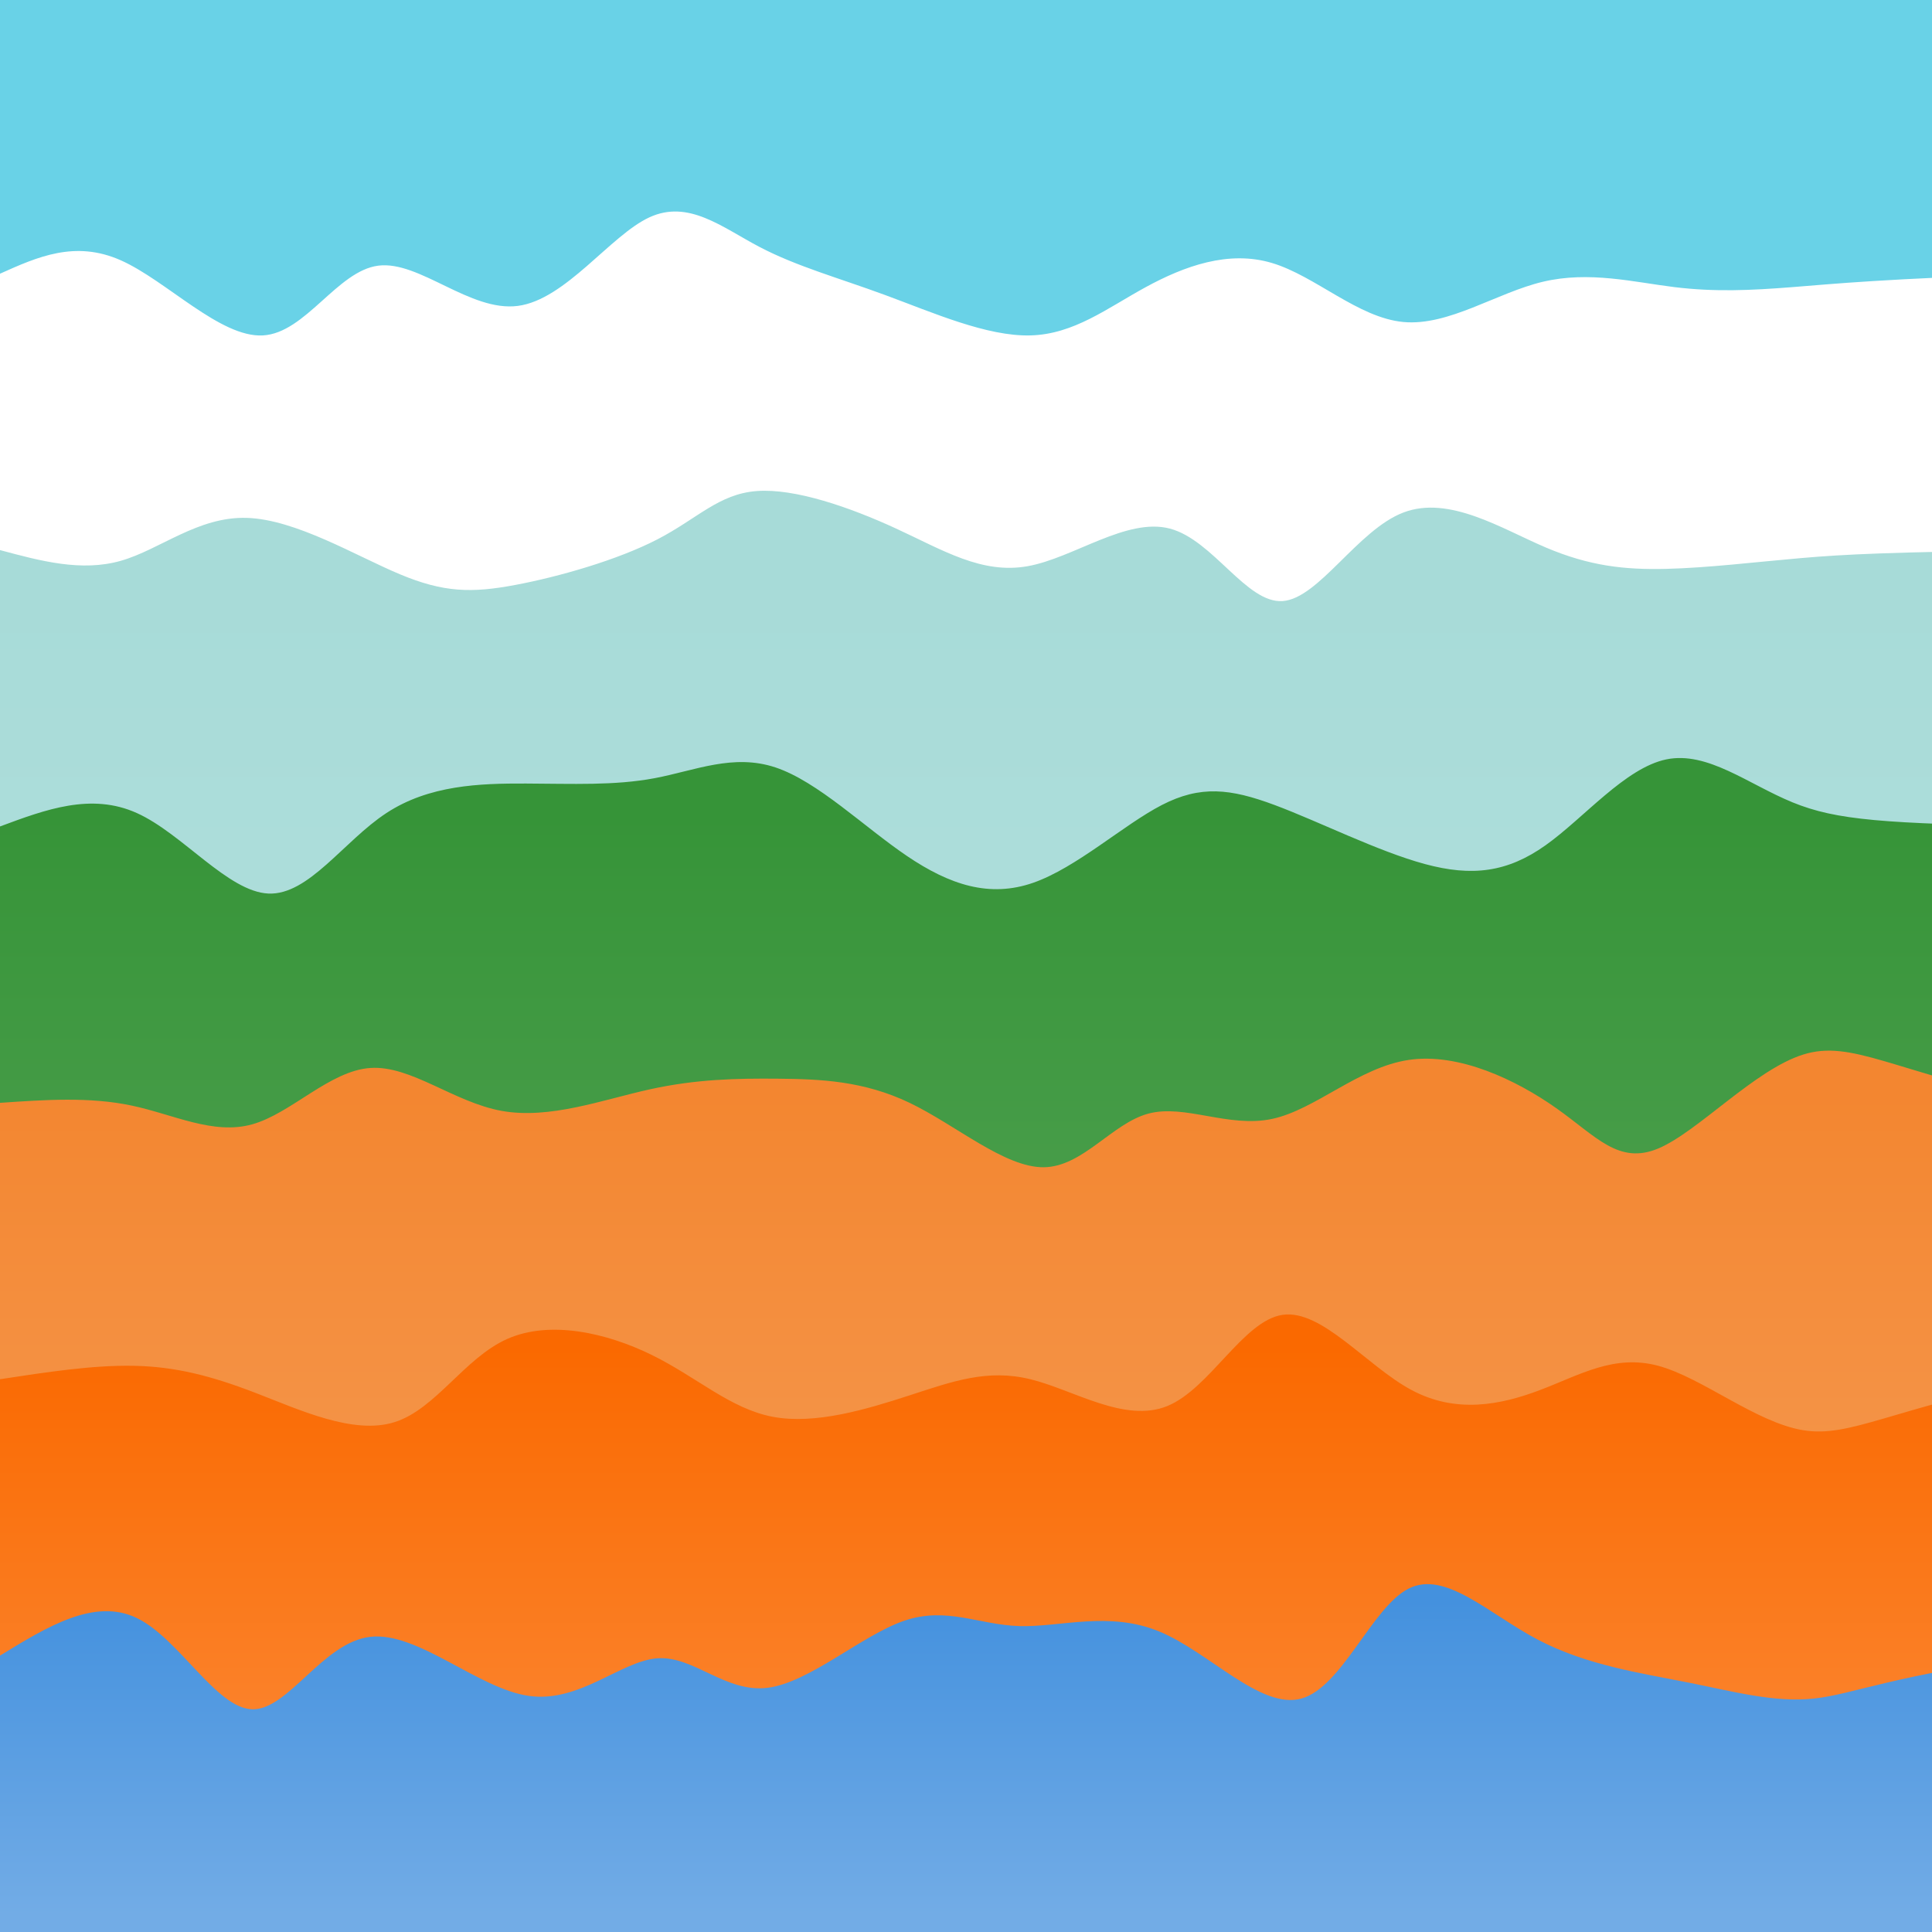
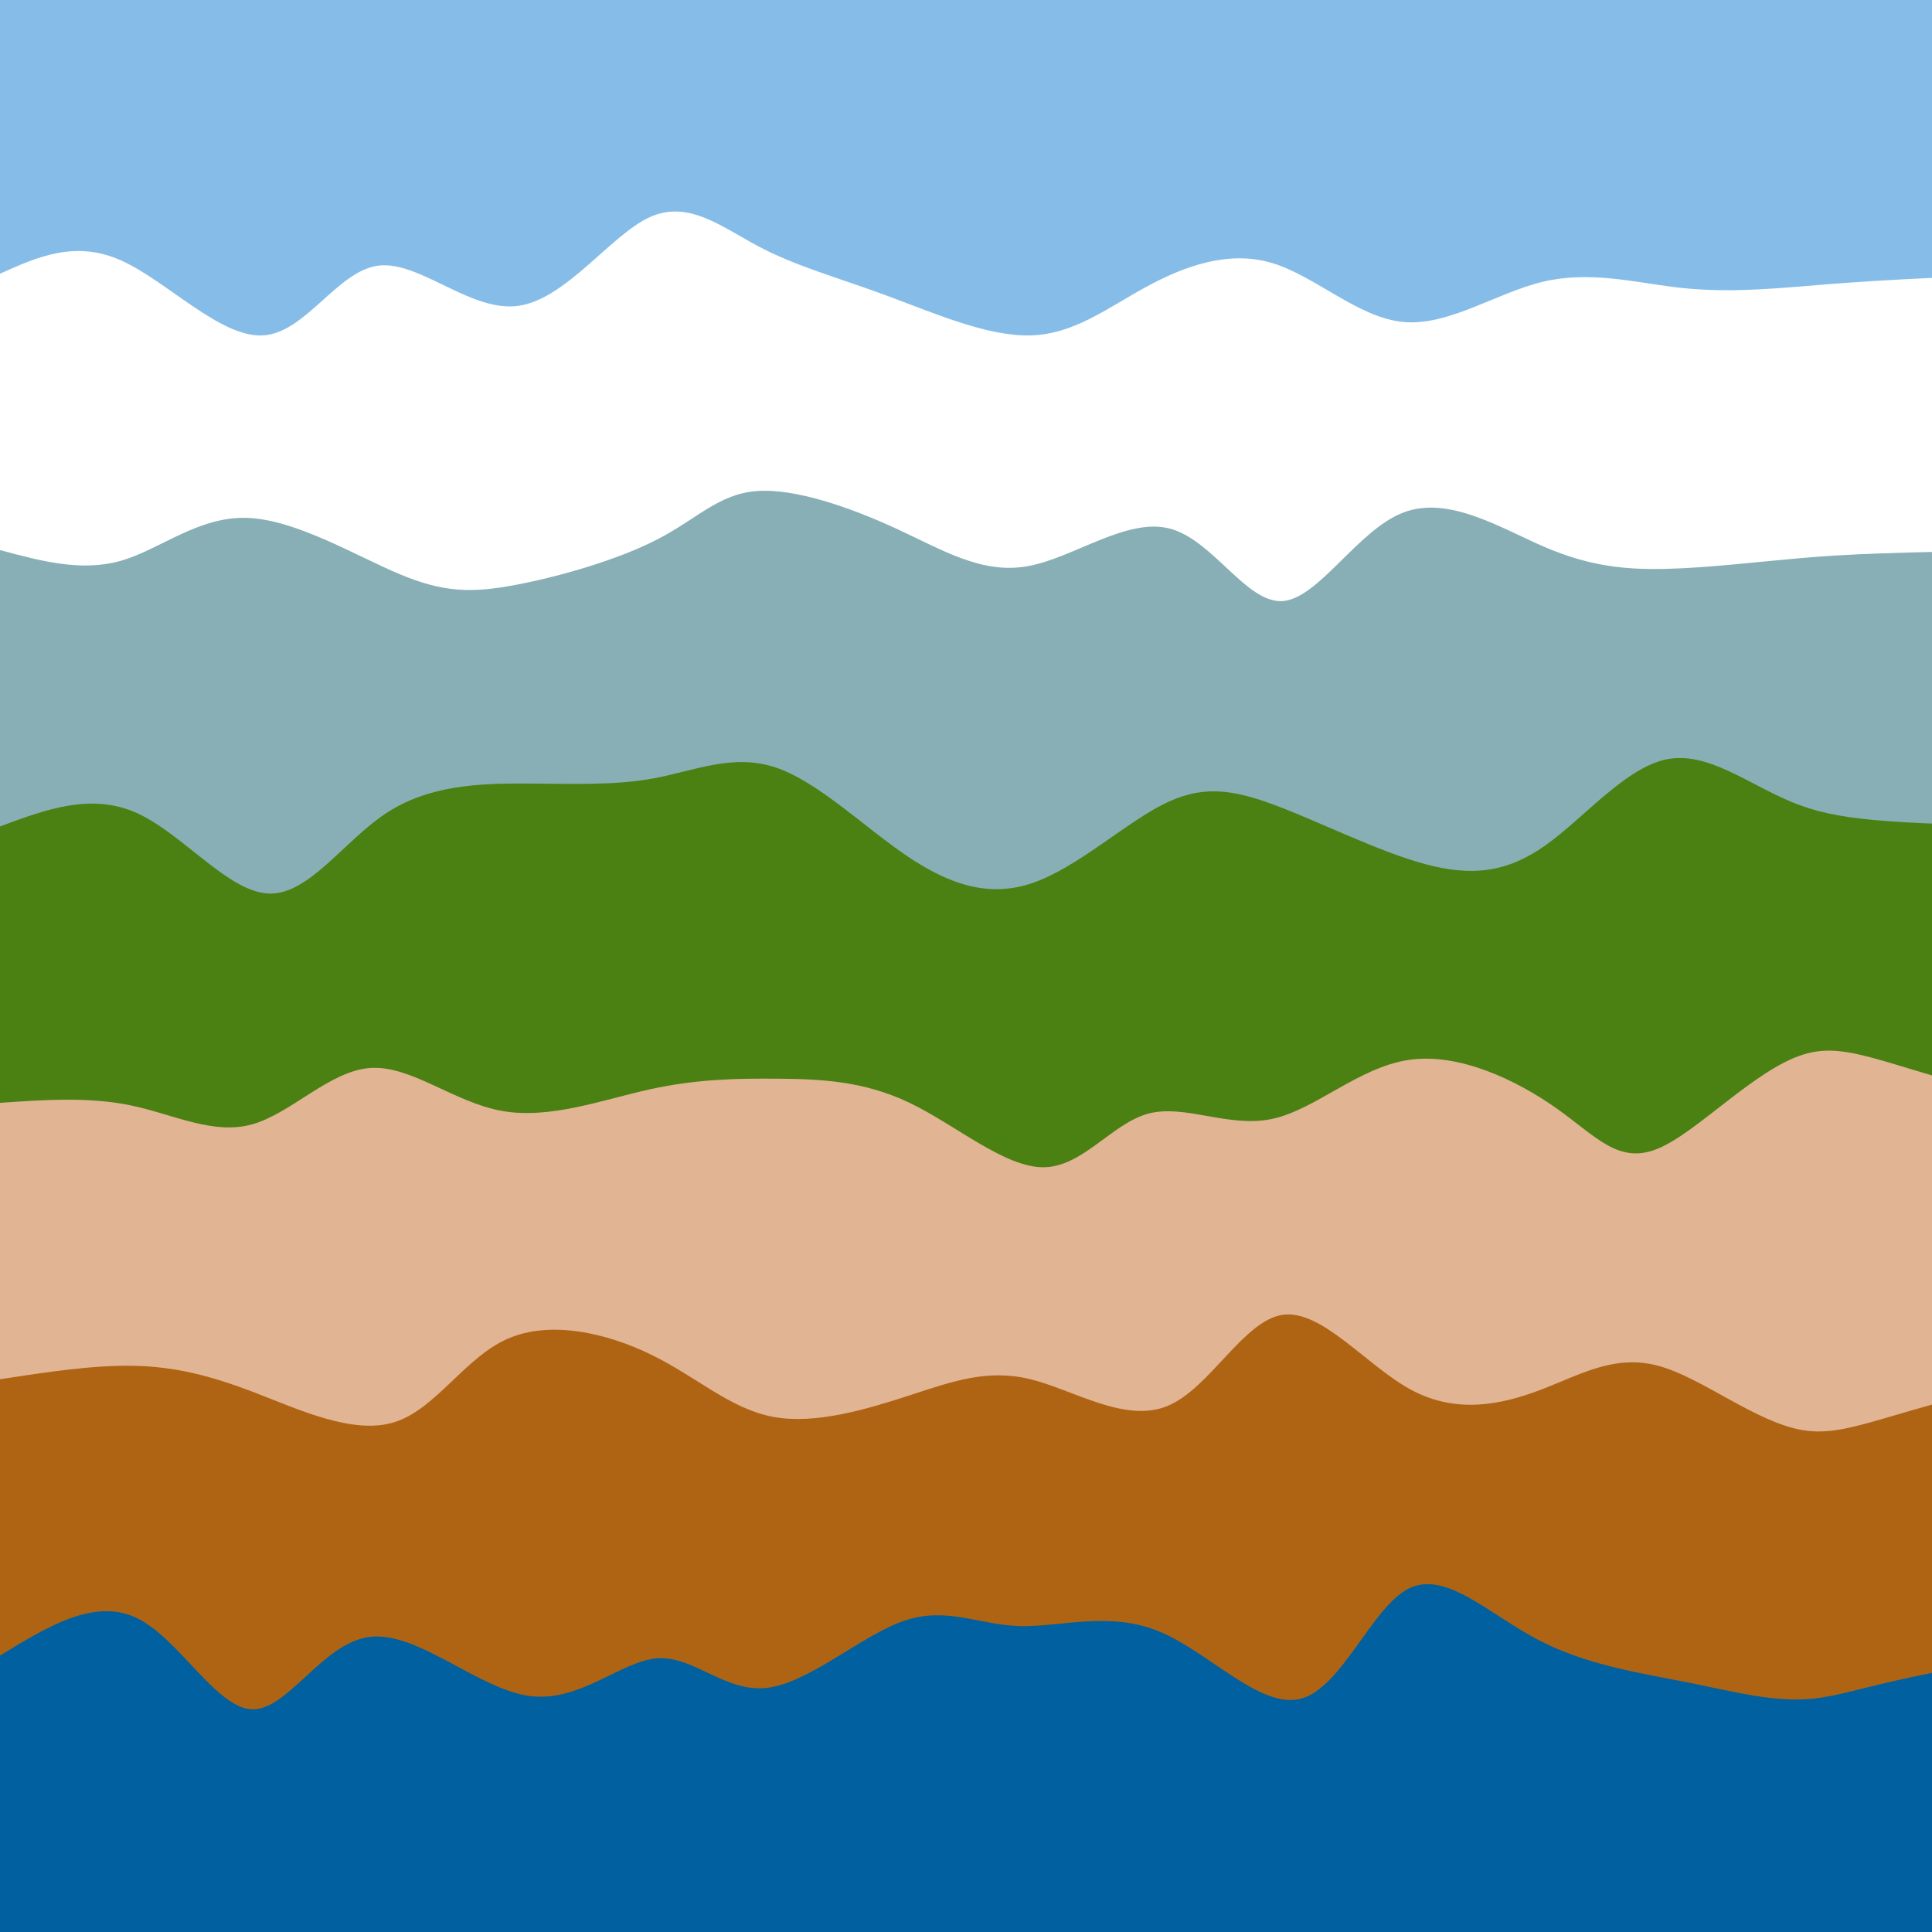
<svg xmlns="http://www.w3.org/2000/svg" width="720" height="720">
  <defs>
    <linearGradient id="a" gradientTransform="rotate(90)">
      <stop offset="5%" stop-color="#fff" />
      <stop offset="95%" stop-color="#fff" />
    </linearGradient>
    <linearGradient id="b" gradientTransform="rotate(90)">
-       <stop offset="5%" stop-color="#a7dbd8" />
-       <stop offset="95%" stop-color="#bde4e1" />
+       <stop offset="5%" stop-color="#87afb5" />
+       <stop offset="95%" stop-color="#87afb5" />
    </linearGradient>
    <linearGradient id="c" gradientTransform="rotate(90)">
-       <stop offset="5%" stop-color="#369438" />
-       <stop offset="95%" stop-color="#68ae69" />
+       <stop offset="5%" stop-color="#4a8112" />
+       <stop offset="95%" stop-color="#4a8112" />
    </linearGradient>
    <linearGradient id="d" gradientTransform="rotate(90)">
-       <stop offset="5%" stop-color="#f38630" />
-       <stop offset="95%" stop-color="#f6a463" />
+       <stop offset="5%" stop-color="#E1B493" />
+       <stop offset="95%" stop-color="#E1B493" />
    </linearGradient>
    <linearGradient id="e" gradientTransform="rotate(90)">
-       <stop offset="5%" stop-color="#fa6900" />
-       <stop offset="95%" stop-color="#fb8e3f" />
+       <stop offset="5%" stop-color="#AF6413" />
+       <stop offset="95%" stop-color="#AF6413" />
    </linearGradient>
    <linearGradient id="f" gradientTransform="rotate(90)">
-       <stop offset="5%" stop-color="#4491de" />
-       <stop offset="95%" stop-color="#72ace6" />
+       <stop offset="5%" stop-color="#0060A0" />
+       <stop offset="95%" stop-color="#0060A0" />
    </linearGradient>
  </defs>
-   <path fill="#69d2e7" d="M0 0h720v720H0z" />
+   <path fill="#86BDE8" d="M0 0h720v720H0z" />
  <path d="M0 102c13.987-6.271 27.975-12.543 45-5 17.025 7.543 37.088 28.9 53 28 15.912-.9 27.671-24.057 43-26 15.329-1.943 34.226 17.328 52 15 17.774-2.328 34.426-26.256 49-33 14.574-6.744 27.072 3.696 41 11s29.288 11.471 47 18 37.778 15.42 54 15c16.222-.42 28.6-10.15 43-18 14.4-7.85 30.821-13.82 47-9s32.114 20.43 49 22c16.886 1.57 34.722-10.899 52-15 17.278-4.101 33.998.165 49 2 15.002 1.835 28.286 1.239 44 0 15.714-1.239 33.857-3.12 92-5l-40 618H0Z" fill="url(#a)" />
  <path d="M0 205c15.177 4.082 30.354 8.164 45 4s28.76-16.575 47-16c18.24.575 40.603 14.135 57 21s26.828 7.036 43 4c16.172-3.036 38.084-9.279 53-17 14.916-7.721 22.837-16.92 37-18 14.163-1.08 34.57 5.962 52 14s31.884 17.072 49 14c17.116-3.072 36.895-18.252 53-14 16.105 4.252 28.536 27.936 42 27 13.464-.936 27.961-26.491 45-33s36.619 6.029 53 13 29.564 8.377 45 8c15.436-.377 33.125-2.536 50-4s32.938-2.232 89-3l-40 515H0Z" fill="url(#b)" />
  <path d="M0 308c17.003-6.33 34.006-12.658 51-5 16.994 7.658 33.98 29.304 49 30 15.02.696 28.072-19.56 44-30 15.928-10.44 34.731-11.067 52-11 17.269.067 33.004.828 48-2 14.996-2.828 29.255-9.247 45-4 15.745 5.247 32.977 22.158 49 33 16.023 10.842 30.837 15.614 47 10 16.163-5.614 33.674-21.614 48-29 14.326-7.386 25.468-6.16 42 0s38.455 17.253 56 22 30.713 3.149 45-7c14.287-10.149 29.693-28.848 45-32 15.307-3.152 30.516 9.242 47 16 16.484 6.758 34.242 7.879 92 9l-40 412H0Z" fill="url(#c)" />
  <path d="M0 411c16.648-1.152 33.296-2.305 49 1s30.463 11.067 45 7c14.537-4.067 28.851-19.962 44-21 15.149-1.038 31.133 12.78 49 16 17.867 3.22 37.617-4.158 55-8 17.383-3.842 32.398-4.147 48-4 15.602.147 31.79.746 49 9s35.445 24.161 50 24c14.555-.161 25.432-16.391 39-20 13.568-3.609 29.826 5.405 46 2 16.174-3.405 32.262-19.227 51-22 18.738-2.773 40.126 7.504 55 18 14.874 10.496 23.235 21.21 38 15 14.765-6.21 35.933-29.346 54-35s33.034 6.173 88 18l-40 309H0Z" fill="url(#d)" />
  <path d="M0 514c17.37-2.661 34.741-5.322 50-5 15.259.322 28.405 3.627 45 10s36.638 15.814 52 11c15.362-4.814 26.044-23.883 42-31 15.956-7.117 37.185-2.283 54 6 16.815 8.283 29.215 20.014 45 23 15.785 2.986 34.953-2.774 51-8 16.047-5.226 28.97-9.919 45-6 16.03 3.919 35.164 16.45 51 10 15.836-6.45 28.374-31.88 43-34 14.626-2.12 31.339 19.073 48 28s33.27 5.589 48 0c14.73-5.589 27.581-13.428 44-9 16.419 4.428 36.405 21.122 54 24s32.797-8.061 88-19l-40 206H0Z" fill="url(#e)" />
  <path d="M0 617c17.628-10.807 35.256-21.613 51-14 15.744 7.613 29.603 33.647 43 34 13.397.353 26.332-24.975 44-27 17.668-2.025 40.068 19.255 59 22 18.932 2.745 34.395-13.043 48-14 13.605-.957 25.353 12.917 41 11 15.647-1.917 35.194-19.624 51-25 15.806-5.376 27.87 1.58 43 2 15.13.42 33.324-5.699 52 2 18.676 7.699 37.833 29.214 53 25 15.167-4.214 26.343-34.157 40-41 13.657-6.843 29.795 9.413 48 19s38.478 12.504 56 16c17.522 3.496 32.292 7.57 47 6 14.708-1.57 29.354-8.785 84-16l-40 103H0Z" fill="url(#f)" />
</svg>
